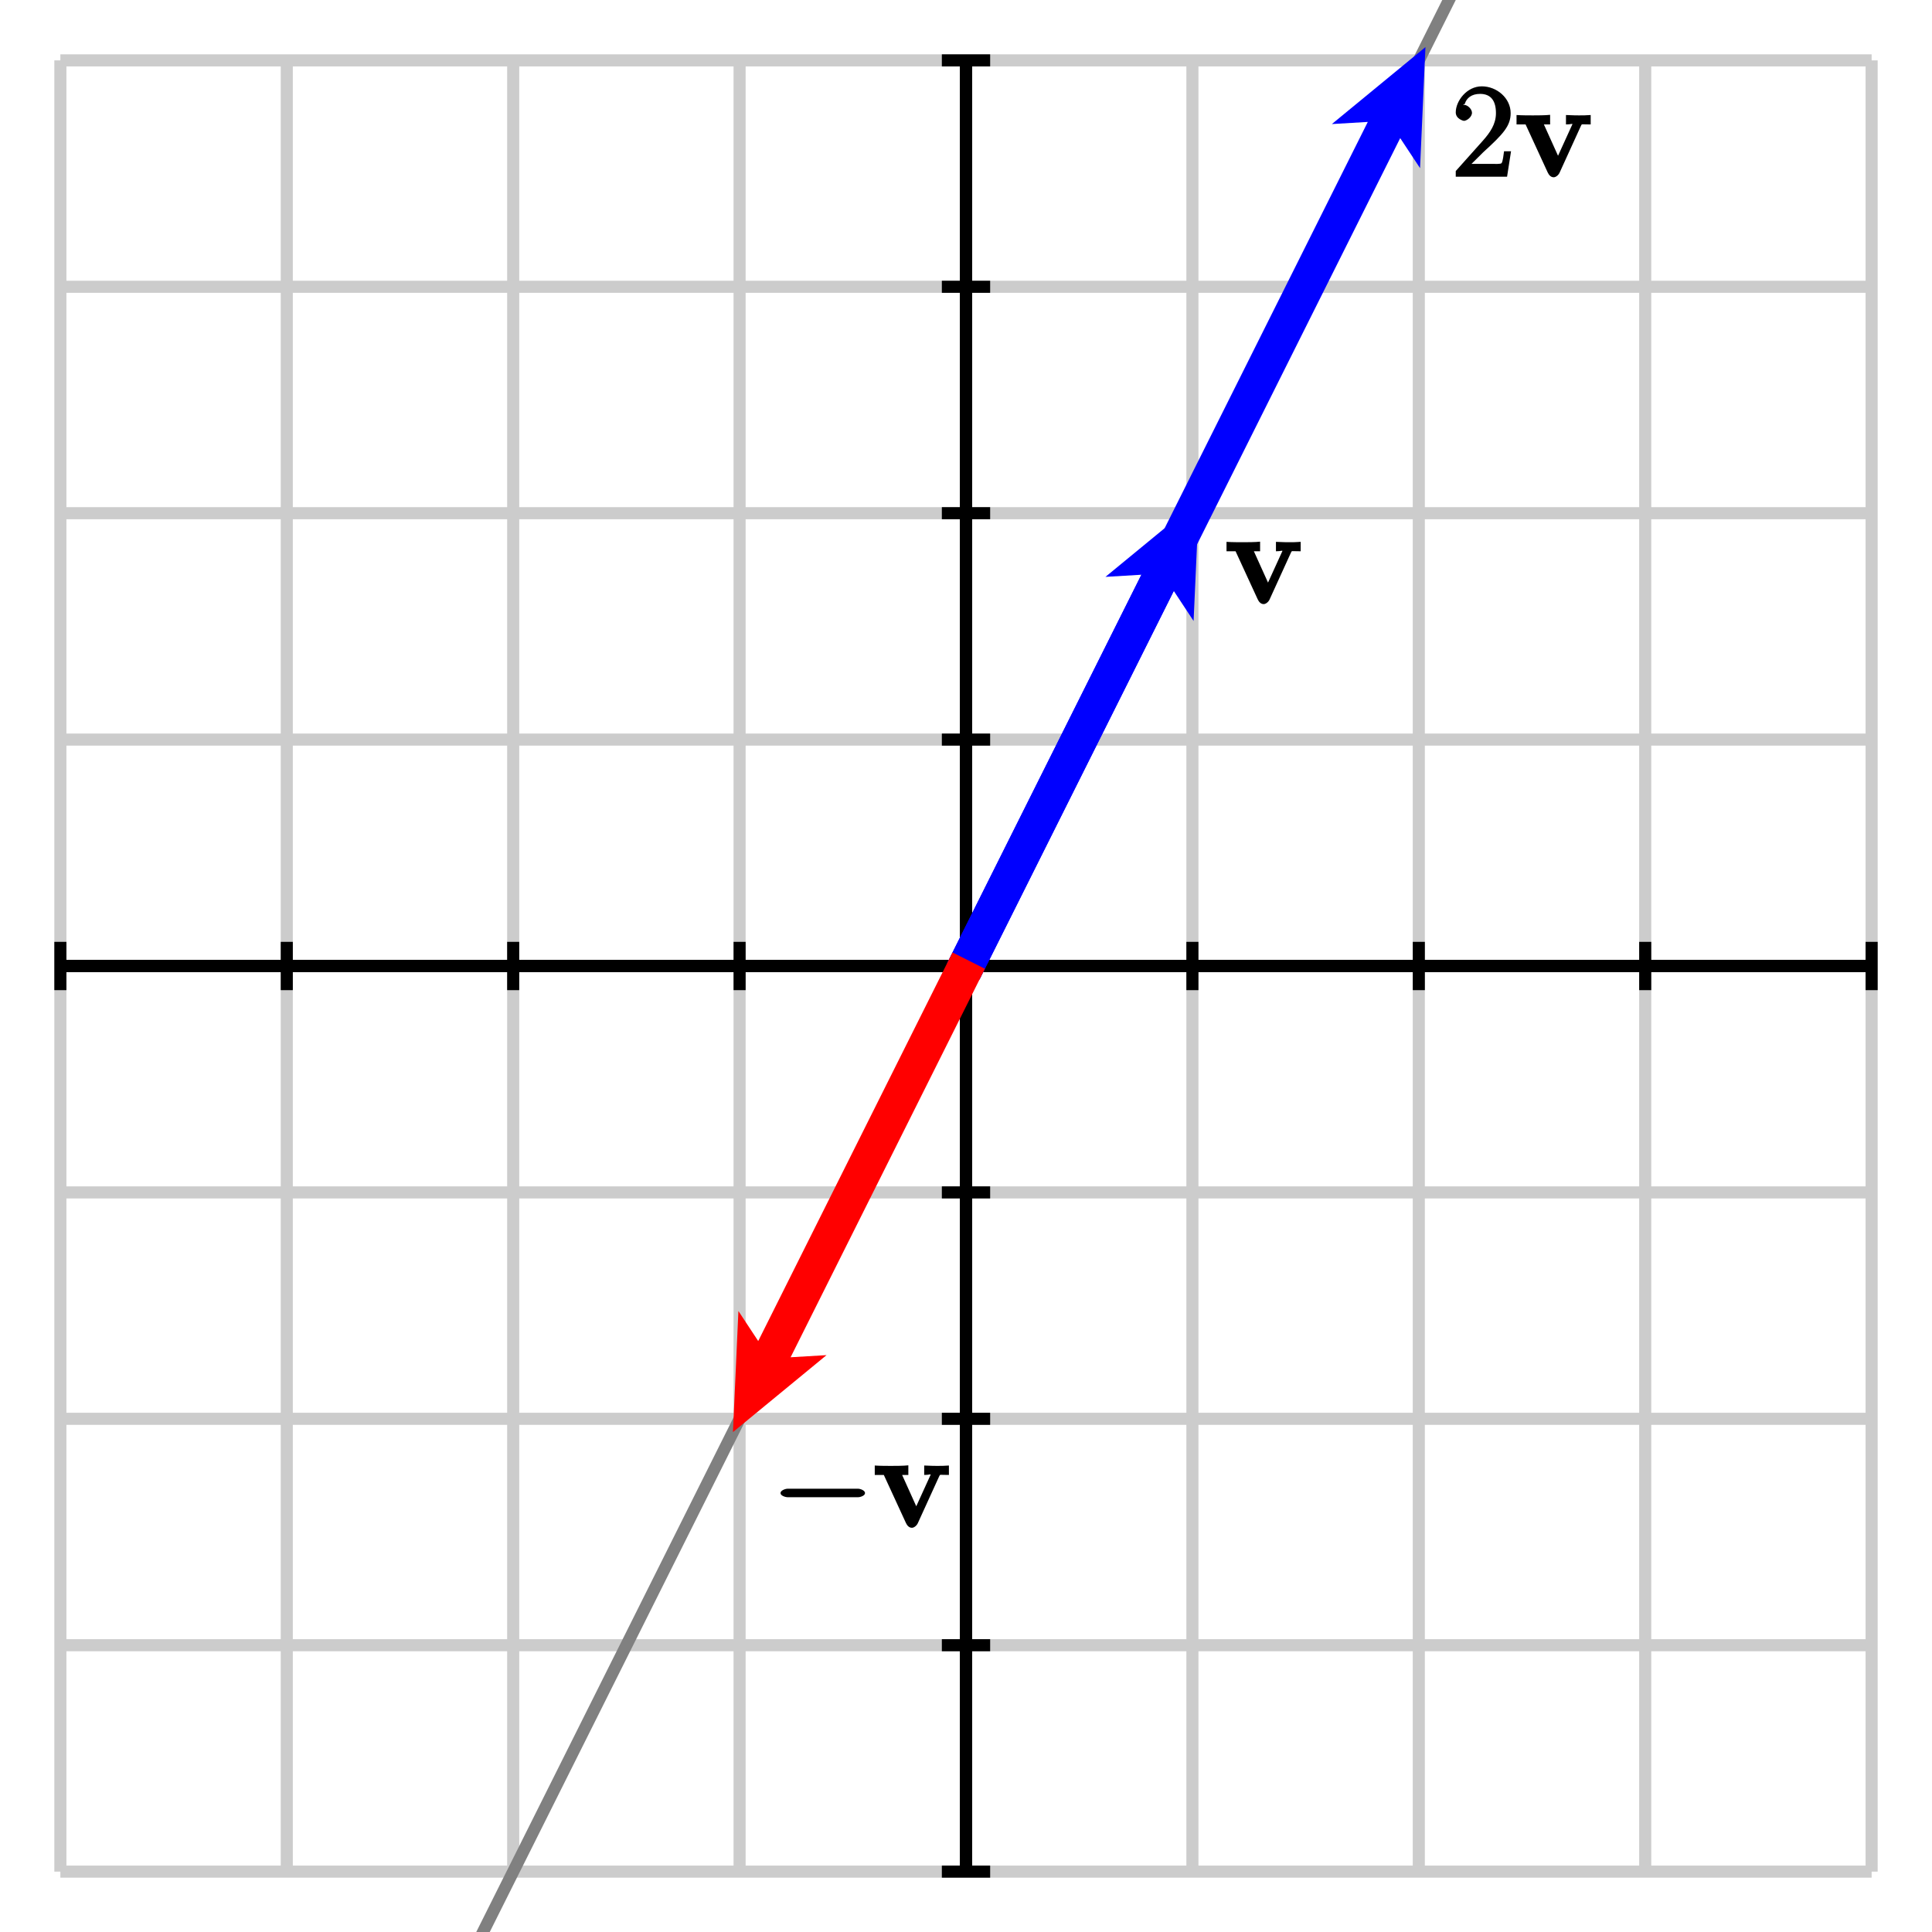
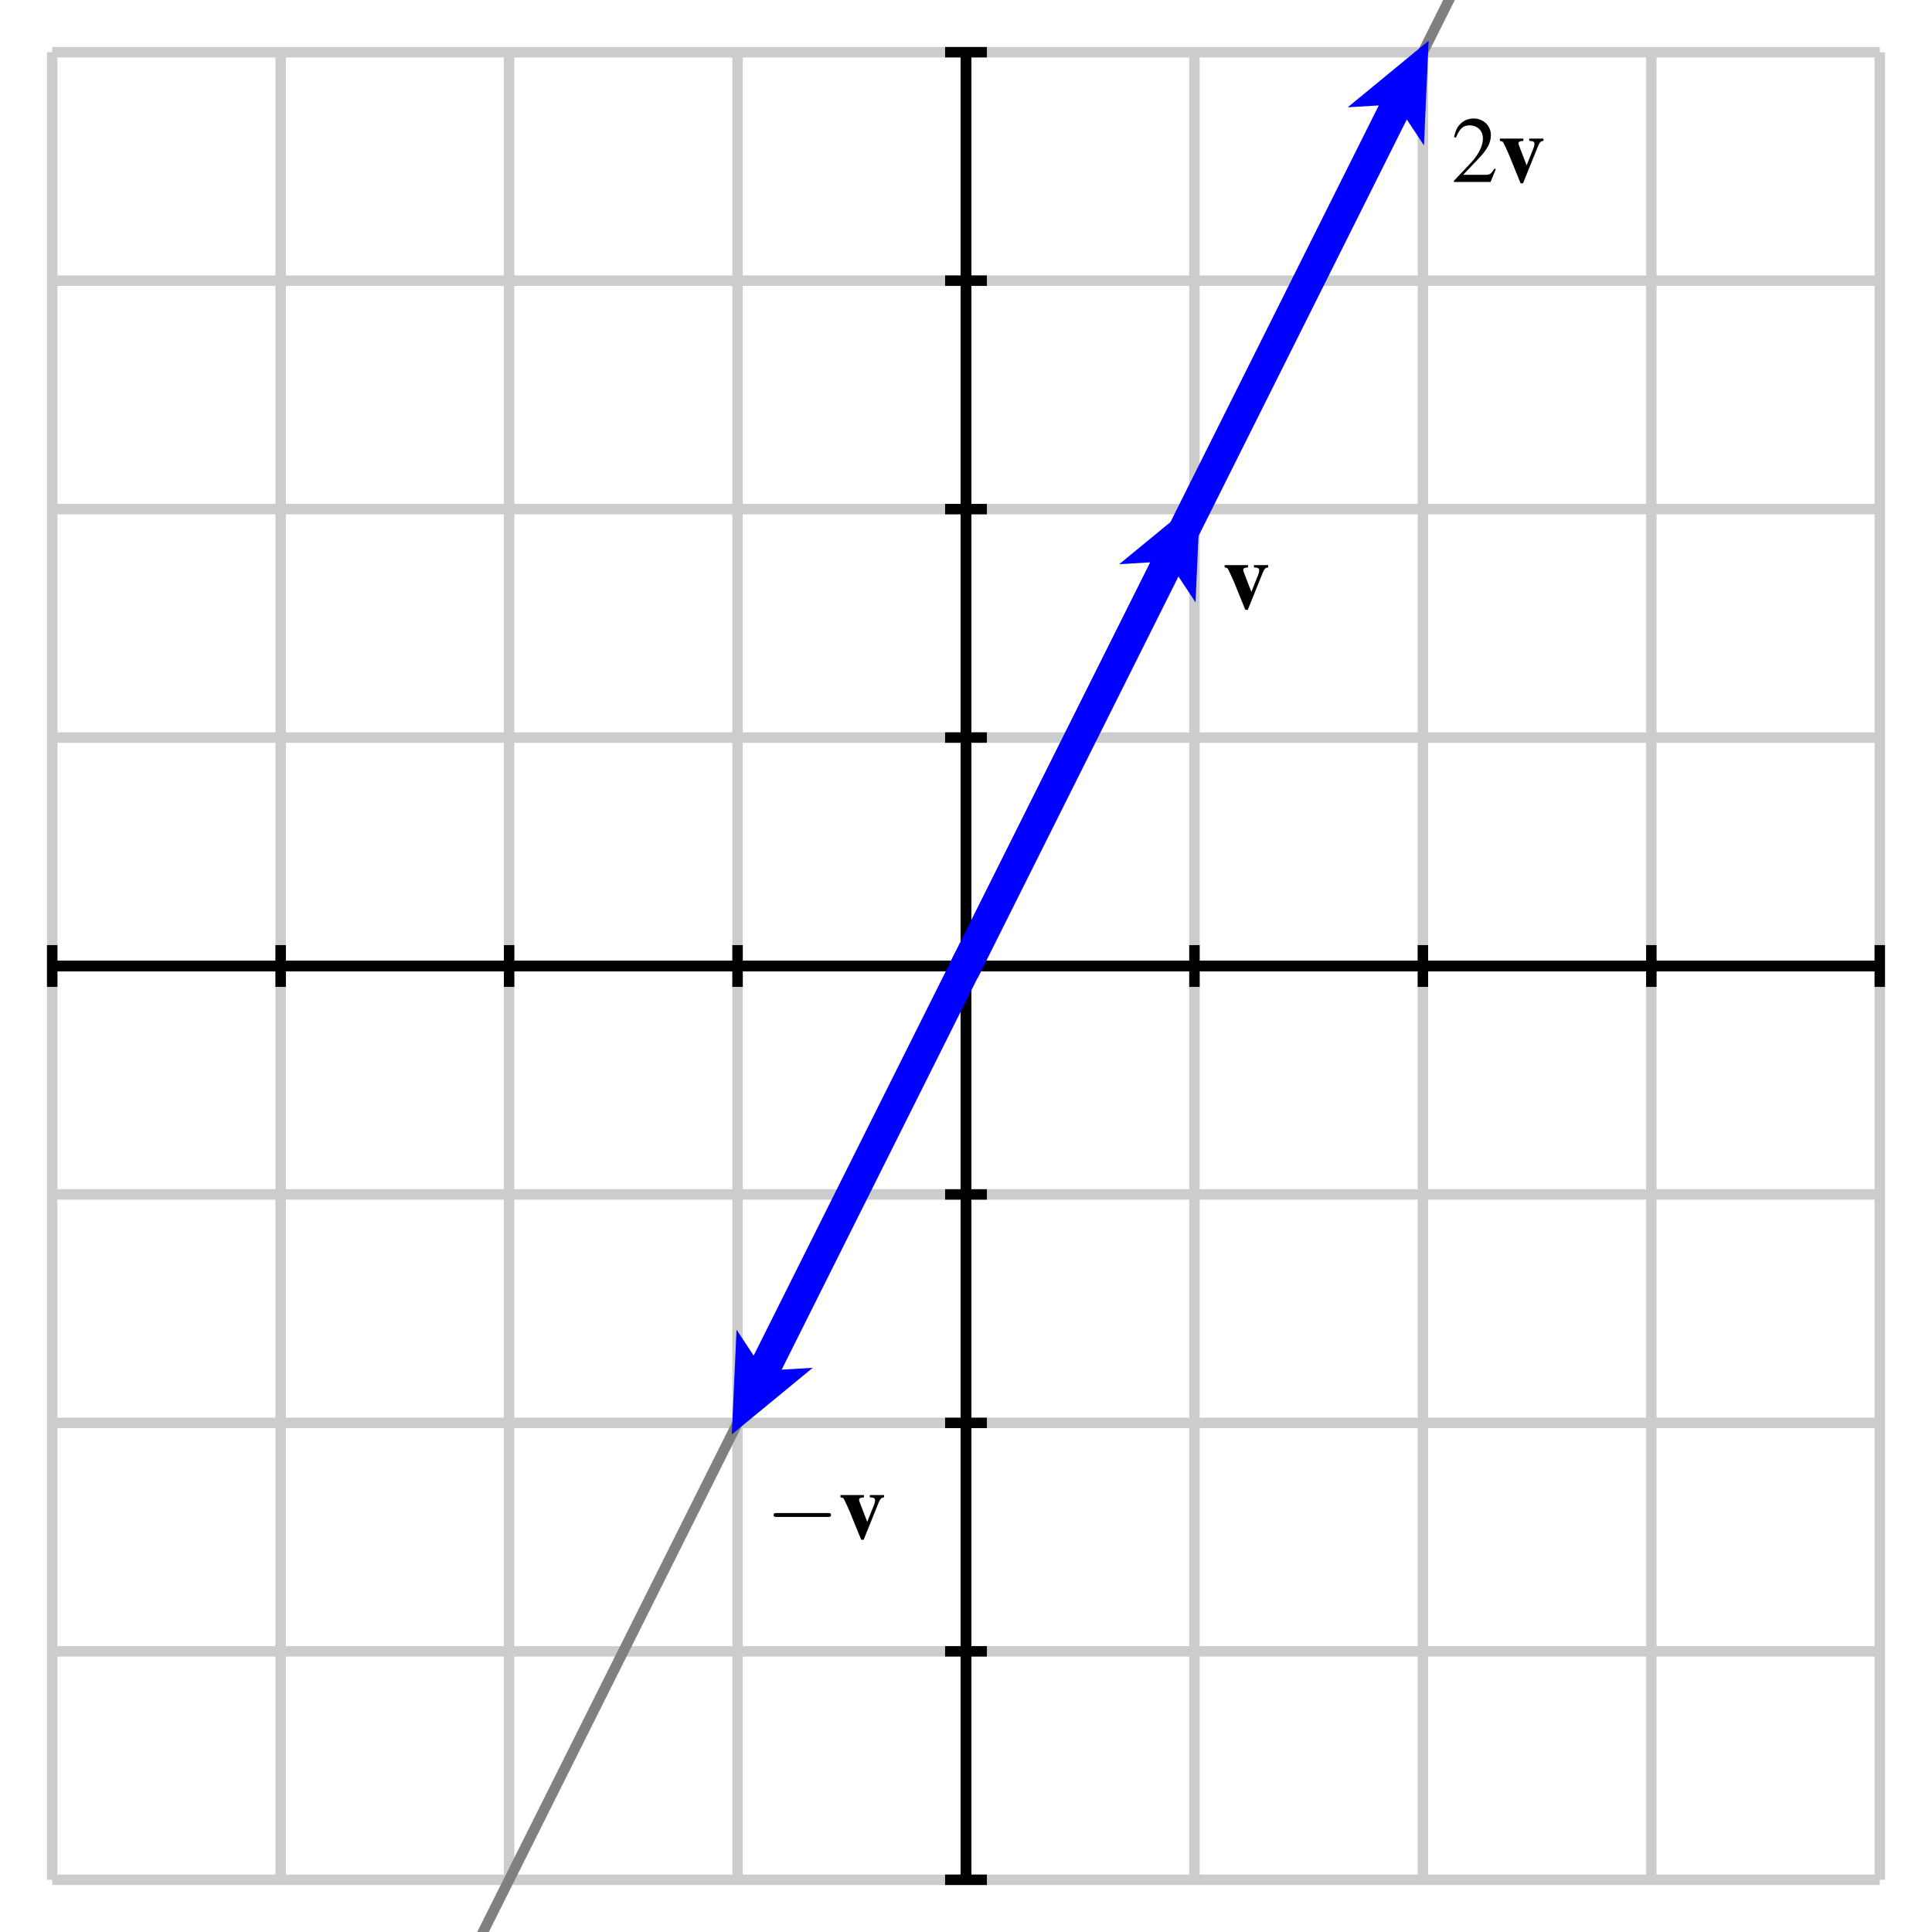
- <svg xmlns="http://www.w3.org/2000/svg" xmlns:xlink="http://www.w3.org/1999/xlink" width="160pt" height="160pt" viewBox="0 0 160 160" version="1.1">
+ <svg xmlns="http://www.w3.org/2000/svg" xmlns:xlink="http://www.w3.org/1999/xlink" width="185pt" height="185pt" viewBox="0 0 185 185" version="1.1">
  <defs>
    <g>
      <symbol overflow="visible" id="glyph0-0">
        <path style="stroke:none;" d="" />
      </symbol>
      <symbol overflow="visible" id="glyph0-1">
-         <path style="stroke:none;" d="M 5.469 -4.234 C 5.547 -4.391 5.469 -4.328 6.266 -4.328 L 6.266 -5.109 C 5.75 -5.078 5.734 -5.078 5.297 -5.078 C 5 -5.078 4.984 -5.078 4.219 -5.109 L 4.219 -4.328 C 4.656 -4.328 4.75 -4.422 4.75 -4.344 C 4.75 -4.344 4.797 -4.438 4.844 -4.547 L 3.562 -1.734 L 2.391 -4.328 L 2.906 -4.328 L 2.906 -5.125 C 2.531 -5.078 1.766 -5.078 1.484 -5.078 C 1.172 -5.078 0.547 -5.078 0.125 -5.109 L 0.125 -4.328 L 0.875 -4.328 L 2.703 -0.359 C 2.797 -0.156 2.953 0.047 3.203 0.047 C 3.375 0.047 3.594 -0.125 3.688 -0.328 Z M 5.469 -4.234 " />
+         <path style="stroke:none;" d="M 4.359 -4.156 L 3 -4.156 L 3 -3.938 C 3.391 -3.922 3.5 -3.859 3.5 -3.641 C 3.5 -3.531 3.469 -3.391 3.406 -3.234 L 2.75 -1.594 L 2.047 -3.422 C 1.984 -3.594 1.969 -3.641 1.969 -3.703 C 1.969 -3.828 2.047 -3.891 2.281 -3.922 C 2.297 -3.922 2.359 -3.922 2.438 -3.938 L 2.438 -4.156 L 0.188 -4.156 L 0.188 -3.938 C 0.391 -3.906 0.453 -3.875 0.5 -3.797 C 0.516 -3.812 0.938 -2.906 1.094 -2.531 L 2.172 0.125 L 2.406 0.125 L 3.844 -3.438 C 4.016 -3.828 4.094 -3.906 4.359 -3.938 Z M 4.359 -4.156 " />
      </symbol>
      <symbol overflow="visible" id="glyph1-0">
        <path style="stroke:none;" d="" />
      </symbol>
      <symbol overflow="visible" id="glyph1-1">
-         <path style="stroke:none;" d="M 4.75 -2.109 L 4.359 -2.109 C 4.312 -1.781 4.266 -1.297 4.156 -1.125 C 4.078 -1.031 3.594 -1.062 3.266 -1.062 L 1.281 -1.062 L 1.391 -0.812 C 1.688 -1.062 2.344 -1.75 2.625 -2.016 C 4.266 -3.516 4.906 -4.188 4.906 -5.266 C 4.906 -6.5 3.766 -7.484 2.516 -7.484 C 1.266 -7.484 0.359 -6.266 0.359 -5.328 C 0.359 -4.781 1 -4.625 1.031 -4.625 C 1.266 -4.625 1.703 -4.938 1.703 -5.297 C 1.703 -5.594 1.344 -5.953 1.031 -5.953 C 0.938 -5.953 0.922 -5.953 1.109 -6.031 C 1.25 -6.516 1.672 -6.859 2.375 -6.859 C 3.297 -6.859 3.688 -6.25 3.688 -5.266 C 3.688 -4.344 3.203 -3.656 2.578 -2.953 L 0.359 -0.469 L 0.359 0 L 4.609 0 L 4.938 -2.109 Z M 4.75 -2.109 " />
+         <path style="stroke:none;" d="M 4.281 -1.234 L 4.156 -1.281 C 3.828 -0.766 3.703 -0.688 3.297 -0.688 L 1.156 -0.688 L 2.656 -2.266 C 3.469 -3.109 3.812 -3.781 3.812 -4.484 C 3.812 -5.391 3.094 -6.078 2.156 -6.078 C 1.656 -6.078 1.188 -5.891 0.859 -5.531 C 0.562 -5.219 0.438 -4.938 0.281 -4.297 L 0.469 -4.25 C 0.828 -5.125 1.156 -5.422 1.766 -5.422 C 2.531 -5.422 3.047 -4.906 3.047 -4.156 C 3.047 -3.453 2.625 -2.609 1.875 -1.812 L 0.266 -0.109 L 0.266 0 L 3.781 0 Z M 4.281 -1.234 " />
      </symbol>
      <symbol overflow="visible" id="glyph2-0">
        <path style="stroke:none;" d="" />
      </symbol>
      <symbol overflow="visible" id="glyph2-1">
-         <path style="stroke:none;" d="M 7.109 -2.484 C 7.297 -2.484 7.688 -2.609 7.688 -2.828 C 7.688 -3.047 7.297 -3.188 7.109 -3.188 L 1.281 -3.188 C 1.094 -3.188 0.688 -3.047 0.688 -2.828 C 0.688 -2.609 1.094 -2.484 1.281 -2.484 Z M 7.109 -2.484 " />
+         <path style="stroke:none;" d="M 5.938 -2.062 C 6.078 -2.062 6.25 -2.062 6.25 -2.25 C 6.25 -2.438 6.078 -2.438 5.938 -2.438 L 1.062 -2.438 C 0.906 -2.438 0.75 -2.438 0.75 -2.25 C 0.75 -2.062 0.906 -2.062 1.062 -2.062 Z M 5.938 -2.062 " />
      </symbol>
    </g>
  </defs>
  <g id="surface1">
-     <path style="fill:none;stroke-width:10;stroke-linecap:butt;stroke-linejoin:miter;stroke:rgb(80.077%,80.077%,80.077%);stroke-opacity:1;stroke-miterlimit:10;" d="M 50 50 L 50 1550 M 237.5 50 L 237.5 1550 M 425 50 L 425 1550 M 612.5 50 L 612.5 1550 M 800 50 L 800 1550 M 987.5 50 L 987.5 1550 M 1175 50 L 1175 1550 M 1362.5 50 L 1362.5 1550 M 1550 50 L 1550 1550 M 50 50 L 1550 50 M 50 237.5 L 1550 237.5 M 50 425 L 1550 425 M 50 612.5 L 1550 612.5 M 50 800 L 1550 800 M 50 987.5 L 1550 987.5 M 50 1175 L 1550 1175 M 50 1362.5 L 1550 1362.5 M 50 1550 L 1550 1550 " transform="matrix(0.1,0,0,-0.1,0,160)" />
-     <path style="fill:none;stroke-width:10;stroke-linecap:butt;stroke-linejoin:miter;stroke:rgb(0%,0%,0%);stroke-opacity:1;stroke-miterlimit:10;" d="M 50 800 L 1550 800 M 800 50 L 800 1550 " transform="matrix(0.1,0,0,-0.1,0,160)" />
-     <path style="fill:none;stroke-width:10;stroke-linecap:butt;stroke-linejoin:miter;stroke:rgb(0%,0%,0%);stroke-opacity:1;stroke-miterlimit:10;" d="M 50 800 L 1550 800 M 800 50 L 800 1550 M 50 780 L 50 820 " transform="matrix(0.1,0,0,-0.1,0,160)" />
-     <path style="fill:none;stroke-width:10;stroke-linecap:butt;stroke-linejoin:miter;stroke:rgb(0%,0%,0%);stroke-opacity:1;stroke-miterlimit:10;" d="M 50 800 L 1550 800 M 800 50 L 800 1550 M 237.5 780 L 237.5 820 " transform="matrix(0.1,0,0,-0.1,0,160)" />
-     <path style="fill:none;stroke-width:10;stroke-linecap:butt;stroke-linejoin:miter;stroke:rgb(0%,0%,0%);stroke-opacity:1;stroke-miterlimit:10;" d="M 50 800 L 1550 800 M 800 50 L 800 1550 M 425 780 L 425 820 " transform="matrix(0.1,0,0,-0.1,0,160)" />
-     <path style="fill:none;stroke-width:10;stroke-linecap:butt;stroke-linejoin:miter;stroke:rgb(0%,0%,0%);stroke-opacity:1;stroke-miterlimit:10;" d="M 50 800 L 1550 800 M 800 50 L 800 1550 M 612.5 780 L 612.5 820 " transform="matrix(0.1,0,0,-0.1,0,160)" />
-     <path style="fill:none;stroke-width:10;stroke-linecap:butt;stroke-linejoin:miter;stroke:rgb(0%,0%,0%);stroke-opacity:1;stroke-miterlimit:10;" d="M 50 800 L 1550 800 M 800 50 L 800 1550 M 800 780 L 800 820 " transform="matrix(0.1,0,0,-0.1,0,160)" />
-     <path style="fill:none;stroke-width:10;stroke-linecap:butt;stroke-linejoin:miter;stroke:rgb(0%,0%,0%);stroke-opacity:1;stroke-miterlimit:10;" d="M 50 800 L 1550 800 M 800 50 L 800 1550 M 987.5 780 L 987.5 820 " transform="matrix(0.1,0,0,-0.1,0,160)" />
-     <path style="fill:none;stroke-width:10;stroke-linecap:butt;stroke-linejoin:miter;stroke:rgb(0%,0%,0%);stroke-opacity:1;stroke-miterlimit:10;" d="M 50 800 L 1550 800 M 800 50 L 800 1550 M 1175 780 L 1175 820 " transform="matrix(0.1,0,0,-0.1,0,160)" />
-     <path style="fill:none;stroke-width:10;stroke-linecap:butt;stroke-linejoin:miter;stroke:rgb(0%,0%,0%);stroke-opacity:1;stroke-miterlimit:10;" d="M 50 800 L 1550 800 M 800 50 L 800 1550 M 1362.5 780 L 1362.5 820 " transform="matrix(0.1,0,0,-0.1,0,160)" />
-     <path style="fill:none;stroke-width:10;stroke-linecap:butt;stroke-linejoin:miter;stroke:rgb(0%,0%,0%);stroke-opacity:1;stroke-miterlimit:10;" d="M 50 800 L 1550 800 M 800 50 L 800 1550 M 1550 780 L 1550 820 " transform="matrix(0.1,0,0,-0.1,0,160)" />
-     <path style="fill:none;stroke-width:10;stroke-linecap:butt;stroke-linejoin:miter;stroke:rgb(0%,0%,0%);stroke-opacity:1;stroke-miterlimit:10;" d="M 50 800 L 1550 800 M 800 50 L 800 1550 M 780 50 L 820 50 " transform="matrix(0.1,0,0,-0.1,0,160)" />
-     <path style="fill:none;stroke-width:10;stroke-linecap:butt;stroke-linejoin:miter;stroke:rgb(0%,0%,0%);stroke-opacity:1;stroke-miterlimit:10;" d="M 50 800 L 1550 800 M 800 50 L 800 1550 M 780 237.5 L 820 237.5 " transform="matrix(0.1,0,0,-0.1,0,160)" />
-     <path style="fill:none;stroke-width:10;stroke-linecap:butt;stroke-linejoin:miter;stroke:rgb(0%,0%,0%);stroke-opacity:1;stroke-miterlimit:10;" d="M 50 800 L 1550 800 M 800 50 L 800 1550 M 780 425 L 820 425 " transform="matrix(0.1,0,0,-0.1,0,160)" />
-     <path style="fill:none;stroke-width:10;stroke-linecap:butt;stroke-linejoin:miter;stroke:rgb(0%,0%,0%);stroke-opacity:1;stroke-miterlimit:10;" d="M 50 800 L 1550 800 M 800 50 L 800 1550 M 780 612.5 L 820 612.5 " transform="matrix(0.1,0,0,-0.1,0,160)" />
-     <path style="fill:none;stroke-width:10;stroke-linecap:butt;stroke-linejoin:miter;stroke:rgb(0%,0%,0%);stroke-opacity:1;stroke-miterlimit:10;" d="M 50 800 L 1550 800 M 800 50 L 800 1550 M 780 800 L 820 800 " transform="matrix(0.1,0,0,-0.1,0,160)" />
-     <path style="fill:none;stroke-width:10;stroke-linecap:butt;stroke-linejoin:miter;stroke:rgb(0%,0%,0%);stroke-opacity:1;stroke-miterlimit:10;" d="M 50 800 L 1550 800 M 800 50 L 800 1550 M 780 987.5 L 820 987.5 " transform="matrix(0.1,0,0,-0.1,0,160)" />
-     <path style="fill:none;stroke-width:10;stroke-linecap:butt;stroke-linejoin:miter;stroke:rgb(0%,0%,0%);stroke-opacity:1;stroke-miterlimit:10;" d="M 50 800 L 1550 800 M 800 50 L 800 1550 M 780 1175 L 820 1175 " transform="matrix(0.1,0,0,-0.1,0,160)" />
-     <path style="fill:none;stroke-width:10;stroke-linecap:butt;stroke-linejoin:miter;stroke:rgb(0%,0%,0%);stroke-opacity:1;stroke-miterlimit:10;" d="M 50 800 L 1550 800 M 800 50 L 800 1550 M 780 1362.5 L 820 1362.5 " transform="matrix(0.1,0,0,-0.1,0,160)" />
-     <path style="fill:none;stroke-width:10;stroke-linecap:butt;stroke-linejoin:miter;stroke:rgb(0%,0%,0%);stroke-opacity:1;stroke-miterlimit:10;" d="M 50 800 L 1550 800 M 800 50 L 800 1550 M 780 1550 L 820 1550 " transform="matrix(0.1,0,0,-0.1,0,160)" />
-     <path style="fill:none;stroke-width:10;stroke-linecap:butt;stroke-linejoin:miter;stroke:rgb(50%,50%,50%);stroke-opacity:1;stroke-miterlimit:10;" d="M 50 -700 L 1550 2300 " transform="matrix(0.1,0,0,-0.1,0,160)" />
-     <path style=" stroke:none;fill-rule:nonzero;fill:rgb(0%,0%,100%);fill-opacity:1;" d="M 80.895 80.449 L 97.148 47.941 L 98.418 49.867 L 98.75 42.5 L 93.055 47.184 L 95.359 47.047 L 79.105 79.551 L 80.895 80.449 " />
-     <path style="fill:none;stroke-width:10;stroke-linecap:butt;stroke-linejoin:miter;stroke:rgb(0%,0%,100%);stroke-opacity:1;stroke-miterlimit:10;" d="M 808.945 795.508 L 971.484 1120.586 L 984.18 1101.328 L 987.5 1175 L 930.547 1128.164 L 953.594 1129.531 L 791.055 804.492 Z M 808.945 795.508 " transform="matrix(0.1,0,0,-0.1,0,160)" />
-     <path style=" stroke:none;fill-rule:nonzero;fill:rgb(0%,0%,100%);fill-opacity:1;" d="M 80.895 80.449 L 115.898 10.441 L 117.172 12.367 L 117.5 5 L 111.805 9.684 L 114.109 9.547 L 79.105 79.551 L 80.895 80.449 " />
-     <path style="fill:none;stroke-width:10;stroke-linecap:butt;stroke-linejoin:miter;stroke:rgb(0%,0%,100%);stroke-opacity:1;stroke-miterlimit:10;" d="M 808.945 795.508 L 1158.984 1495.586 L 1171.719 1476.328 L 1175 1550 L 1118.047 1503.164 L 1141.094 1504.531 L 791.055 804.492 Z M 808.945 795.508 " transform="matrix(0.1,0,0,-0.1,0,160)" />
-     <path style=" stroke:none;fill-rule:nonzero;fill:rgb(100%,0%,0%);fill-opacity:1;" d="M 79.105 79.551 L 62.852 112.059 L 61.582 110.133 L 61.25 117.5 L 66.945 112.816 L 64.641 112.953 L 80.895 80.449 L 79.105 79.551 " />
-     <path style="fill:none;stroke-width:10;stroke-linecap:butt;stroke-linejoin:miter;stroke:rgb(100%,0%,0%);stroke-opacity:1;stroke-miterlimit:10;" d="M 791.055 804.492 L 628.516 479.414 L 615.82 498.672 L 612.5 425 L 669.453 471.836 L 646.406 470.469 L 808.945 795.508 Z M 791.055 804.492 " transform="matrix(0.1,0,0,-0.1,0,160)" />
+     <path style="fill:none;stroke-width:10;stroke-linecap:butt;stroke-linejoin:miter;stroke:rgb(80.077%,80.077%,80.077%);stroke-opacity:1;stroke-miterlimit:10;" d="M 50 50 L 50 1800 M 268.75 50 L 268.75 1800 M 487.5 50 L 487.5 1800 M 706.25 50 L 706.25 1800 M 925 50 L 925 1800 M 1143.75 50 L 1143.75 1800 M 1362.5 50 L 1362.5 1800 M 1581.25 50 L 1581.25 1800 M 1800 50 L 1800 1800 M 50 50 L 1800 50 M 50 268.75 L 1800 268.75 M 50 487.5 L 1800 487.5 M 50 706.25 L 1800 706.25 M 50 925 L 1800 925 M 50 1143.75 L 1800 1143.75 M 50 1362.5 L 1800 1362.5 M 50 1581.25 L 1800 1581.25 M 50 1800 L 1800 1800 " transform="matrix(0.1,0,0,-0.1,0,185)" />
+     <path style="fill:none;stroke-width:10;stroke-linecap:butt;stroke-linejoin:miter;stroke:rgb(0%,0%,0%);stroke-opacity:1;stroke-miterlimit:10;" d="M 50 925 L 1800 925 M 925 50 L 925 1800 " transform="matrix(0.1,0,0,-0.1,0,185)" />
+     <path style="fill:none;stroke-width:10;stroke-linecap:butt;stroke-linejoin:miter;stroke:rgb(0%,0%,0%);stroke-opacity:1;stroke-miterlimit:10;" d="M 50 925 L 1800 925 M 925 50 L 925 1800 M 50 905 L 50 945 " transform="matrix(0.1,0,0,-0.1,0,185)" />
+     <path style="fill:none;stroke-width:10;stroke-linecap:butt;stroke-linejoin:miter;stroke:rgb(0%,0%,0%);stroke-opacity:1;stroke-miterlimit:10;" d="M 50 925 L 1800 925 M 925 50 L 925 1800 M 268.75 905 L 268.75 945 " transform="matrix(0.1,0,0,-0.1,0,185)" />
+     <path style="fill:none;stroke-width:10;stroke-linecap:butt;stroke-linejoin:miter;stroke:rgb(0%,0%,0%);stroke-opacity:1;stroke-miterlimit:10;" d="M 50 925 L 1800 925 M 925 50 L 925 1800 M 487.5 905 L 487.5 945 " transform="matrix(0.1,0,0,-0.1,0,185)" />
+     <path style="fill:none;stroke-width:10;stroke-linecap:butt;stroke-linejoin:miter;stroke:rgb(0%,0%,0%);stroke-opacity:1;stroke-miterlimit:10;" d="M 50 925 L 1800 925 M 925 50 L 925 1800 M 706.25 905 L 706.25 945 " transform="matrix(0.1,0,0,-0.1,0,185)" />
+     <path style="fill:none;stroke-width:10;stroke-linecap:butt;stroke-linejoin:miter;stroke:rgb(0%,0%,0%);stroke-opacity:1;stroke-miterlimit:10;" d="M 50 925 L 1800 925 M 925 50 L 925 1800 M 925 905 L 925 945 " transform="matrix(0.1,0,0,-0.1,0,185)" />
+     <path style="fill:none;stroke-width:10;stroke-linecap:butt;stroke-linejoin:miter;stroke:rgb(0%,0%,0%);stroke-opacity:1;stroke-miterlimit:10;" d="M 50 925 L 1800 925 M 925 50 L 925 1800 M 1143.75 905 L 1143.75 945 " transform="matrix(0.1,0,0,-0.1,0,185)" />
+     <path style="fill:none;stroke-width:10;stroke-linecap:butt;stroke-linejoin:miter;stroke:rgb(0%,0%,0%);stroke-opacity:1;stroke-miterlimit:10;" d="M 50 925 L 1800 925 M 925 50 L 925 1800 M 1362.5 905 L 1362.5 945 " transform="matrix(0.1,0,0,-0.1,0,185)" />
+     <path style="fill:none;stroke-width:10;stroke-linecap:butt;stroke-linejoin:miter;stroke:rgb(0%,0%,0%);stroke-opacity:1;stroke-miterlimit:10;" d="M 50 925 L 1800 925 M 925 50 L 925 1800 M 1581.25 905 L 1581.25 945 " transform="matrix(0.1,0,0,-0.1,0,185)" />
+     <path style="fill:none;stroke-width:10;stroke-linecap:butt;stroke-linejoin:miter;stroke:rgb(0%,0%,0%);stroke-opacity:1;stroke-miterlimit:10;" d="M 50 925 L 1800 925 M 925 50 L 925 1800 M 1800 905 L 1800 945 " transform="matrix(0.1,0,0,-0.1,0,185)" />
+     <path style="fill:none;stroke-width:10;stroke-linecap:butt;stroke-linejoin:miter;stroke:rgb(0%,0%,0%);stroke-opacity:1;stroke-miterlimit:10;" d="M 50 925 L 1800 925 M 925 50 L 925 1800 M 905 50 L 945 50 " transform="matrix(0.1,0,0,-0.1,0,185)" />
+     <path style="fill:none;stroke-width:10;stroke-linecap:butt;stroke-linejoin:miter;stroke:rgb(0%,0%,0%);stroke-opacity:1;stroke-miterlimit:10;" d="M 50 925 L 1800 925 M 925 50 L 925 1800 M 905 268.75 L 945 268.75 " transform="matrix(0.1,0,0,-0.1,0,185)" />
+     <path style="fill:none;stroke-width:10;stroke-linecap:butt;stroke-linejoin:miter;stroke:rgb(0%,0%,0%);stroke-opacity:1;stroke-miterlimit:10;" d="M 50 925 L 1800 925 M 925 50 L 925 1800 M 905 487.5 L 945 487.5 " transform="matrix(0.1,0,0,-0.1,0,185)" />
+     <path style="fill:none;stroke-width:10;stroke-linecap:butt;stroke-linejoin:miter;stroke:rgb(0%,0%,0%);stroke-opacity:1;stroke-miterlimit:10;" d="M 50 925 L 1800 925 M 925 50 L 925 1800 M 905 706.25 L 945 706.25 " transform="matrix(0.1,0,0,-0.1,0,185)" />
+     <path style="fill:none;stroke-width:10;stroke-linecap:butt;stroke-linejoin:miter;stroke:rgb(0%,0%,0%);stroke-opacity:1;stroke-miterlimit:10;" d="M 50 925 L 1800 925 M 925 50 L 925 1800 M 905 925 L 945 925 " transform="matrix(0.1,0,0,-0.1,0,185)" />
+     <path style="fill:none;stroke-width:10;stroke-linecap:butt;stroke-linejoin:miter;stroke:rgb(0%,0%,0%);stroke-opacity:1;stroke-miterlimit:10;" d="M 50 925 L 1800 925 M 925 50 L 925 1800 M 905 1143.75 L 945 1143.75 " transform="matrix(0.1,0,0,-0.1,0,185)" />
+     <path style="fill:none;stroke-width:10;stroke-linecap:butt;stroke-linejoin:miter;stroke:rgb(0%,0%,0%);stroke-opacity:1;stroke-miterlimit:10;" d="M 50 925 L 1800 925 M 925 50 L 925 1800 M 905 1362.5 L 945 1362.5 " transform="matrix(0.1,0,0,-0.1,0,185)" />
+     <path style="fill:none;stroke-width:10;stroke-linecap:butt;stroke-linejoin:miter;stroke:rgb(0%,0%,0%);stroke-opacity:1;stroke-miterlimit:10;" d="M 50 925 L 1800 925 M 925 50 L 925 1800 M 905 1581.25 L 945 1581.25 " transform="matrix(0.1,0,0,-0.1,0,185)" />
+     <path style="fill:none;stroke-width:10;stroke-linecap:butt;stroke-linejoin:miter;stroke:rgb(0%,0%,0%);stroke-opacity:1;stroke-miterlimit:10;" d="M 50 925 L 1800 925 M 925 50 L 925 1800 M 905 1800 L 945 1800 " transform="matrix(0.1,0,0,-0.1,0,185)" />
+     <path style="fill:none;stroke-width:10;stroke-linecap:butt;stroke-linejoin:miter;stroke:rgb(50%,50%,50%);stroke-opacity:1;stroke-miterlimit:10;" d="M 50 -825 L 1800 2675 " transform="matrix(0.1,0,0,-0.1,0,185)" />
+     <path style=" stroke:none;fill-rule:nonzero;fill:rgb(0%,0%,100%);fill-opacity:1;" d="M 93.395 92.949 L 112.773 54.191 L 114.047 56.117 L 114.375 48.75 L 108.68 53.434 L 110.984 53.297 L 91.605 92.051 L 93.395 92.949 " />
+     <path style="fill:none;stroke-width:10;stroke-linecap:butt;stroke-linejoin:miter;stroke:rgb(0%,0%,100%);stroke-opacity:1;stroke-miterlimit:10;" d="M 933.945 920.508 L 1127.734 1308.086 L 1140.469 1288.828 L 1143.75 1362.5 L 1086.797 1315.664 L 1109.844 1317.031 L 916.055 929.492 Z M 933.945 920.508 " transform="matrix(0.1,0,0,-0.1,0,185)" />
+     <path style=" stroke:none;fill-rule:nonzero;fill:rgb(0%,0%,100%);fill-opacity:1;" d="M 93.395 92.949 L 134.648 10.441 L 135.922 12.367 L 136.25 5 L 130.555 9.684 L 132.859 9.547 L 91.605 92.051 L 93.395 92.949 " />
+     <path style="fill:none;stroke-width:10;stroke-linecap:butt;stroke-linejoin:miter;stroke:rgb(0%,0%,100%);stroke-opacity:1;stroke-miterlimit:10;" d="M 933.945 920.508 L 1346.484 1745.586 L 1359.219 1726.328 L 1362.5 1800 L 1305.547 1753.164 L 1328.594 1754.531 L 916.055 929.492 Z M 933.945 920.508 " transform="matrix(0.1,0,0,-0.1,0,185)" />
+     <path style=" stroke:none;fill-rule:nonzero;fill:rgb(0%,0%,100%);fill-opacity:1;" d="M 91.605 92.051 L 72.227 130.809 L 70.957 128.883 L 70.625 136.25 L 76.32 131.566 L 74.016 131.703 L 93.395 92.949 L 91.605 92.051 " />
+     <path style="fill:none;stroke-width:10;stroke-linecap:butt;stroke-linejoin:miter;stroke:rgb(0%,0%,100%);stroke-opacity:1;stroke-miterlimit:10;" d="M 916.055 929.492 L 722.266 541.914 L 709.57 561.172 L 706.25 487.5 L 763.203 534.336 L 740.156 532.969 L 933.945 920.508 Z M 916.055 929.492 " transform="matrix(0.1,0,0,-0.1,0,185)" />
    <g style="fill:rgb(0%,0%,0%);fill-opacity:1;">
-       <use xlink:href="#glyph0-1" x="101.45" y="49.982" />
+       <use xlink:href="#glyph0-1" x="117.075" y="58.271" />
    </g>
    <g style="fill:rgb(0%,0%,0%);fill-opacity:1;">
-       <use xlink:href="#glyph1-1" x="120.2" y="14.634" />
+       <use xlink:href="#glyph1-1" x="138.95" y="17.426" />
    </g>
    <g style="fill:rgb(0%,0%,0%);fill-opacity:1;">
-       <use xlink:href="#glyph0-1" x="125.468" y="14.634" />
+       <use xlink:href="#glyph0-1" x="143.433" y="17.426" />
    </g>
    <g style="fill:rgb(0%,0%,0%);fill-opacity:1;">
-       <use xlink:href="#glyph2-1" x="63.95" y="126.477" />
+       <use xlink:href="#glyph2-1" x="73.325" y="147.318" />
    </g>
    <g style="fill:rgb(0%,0%,0%);fill-opacity:1;">
-       <use xlink:href="#glyph0-1" x="72.319" y="126.477" />
+       <use xlink:href="#glyph0-1" x="80.292" y="147.318" />
    </g>
  </g>
</svg>
